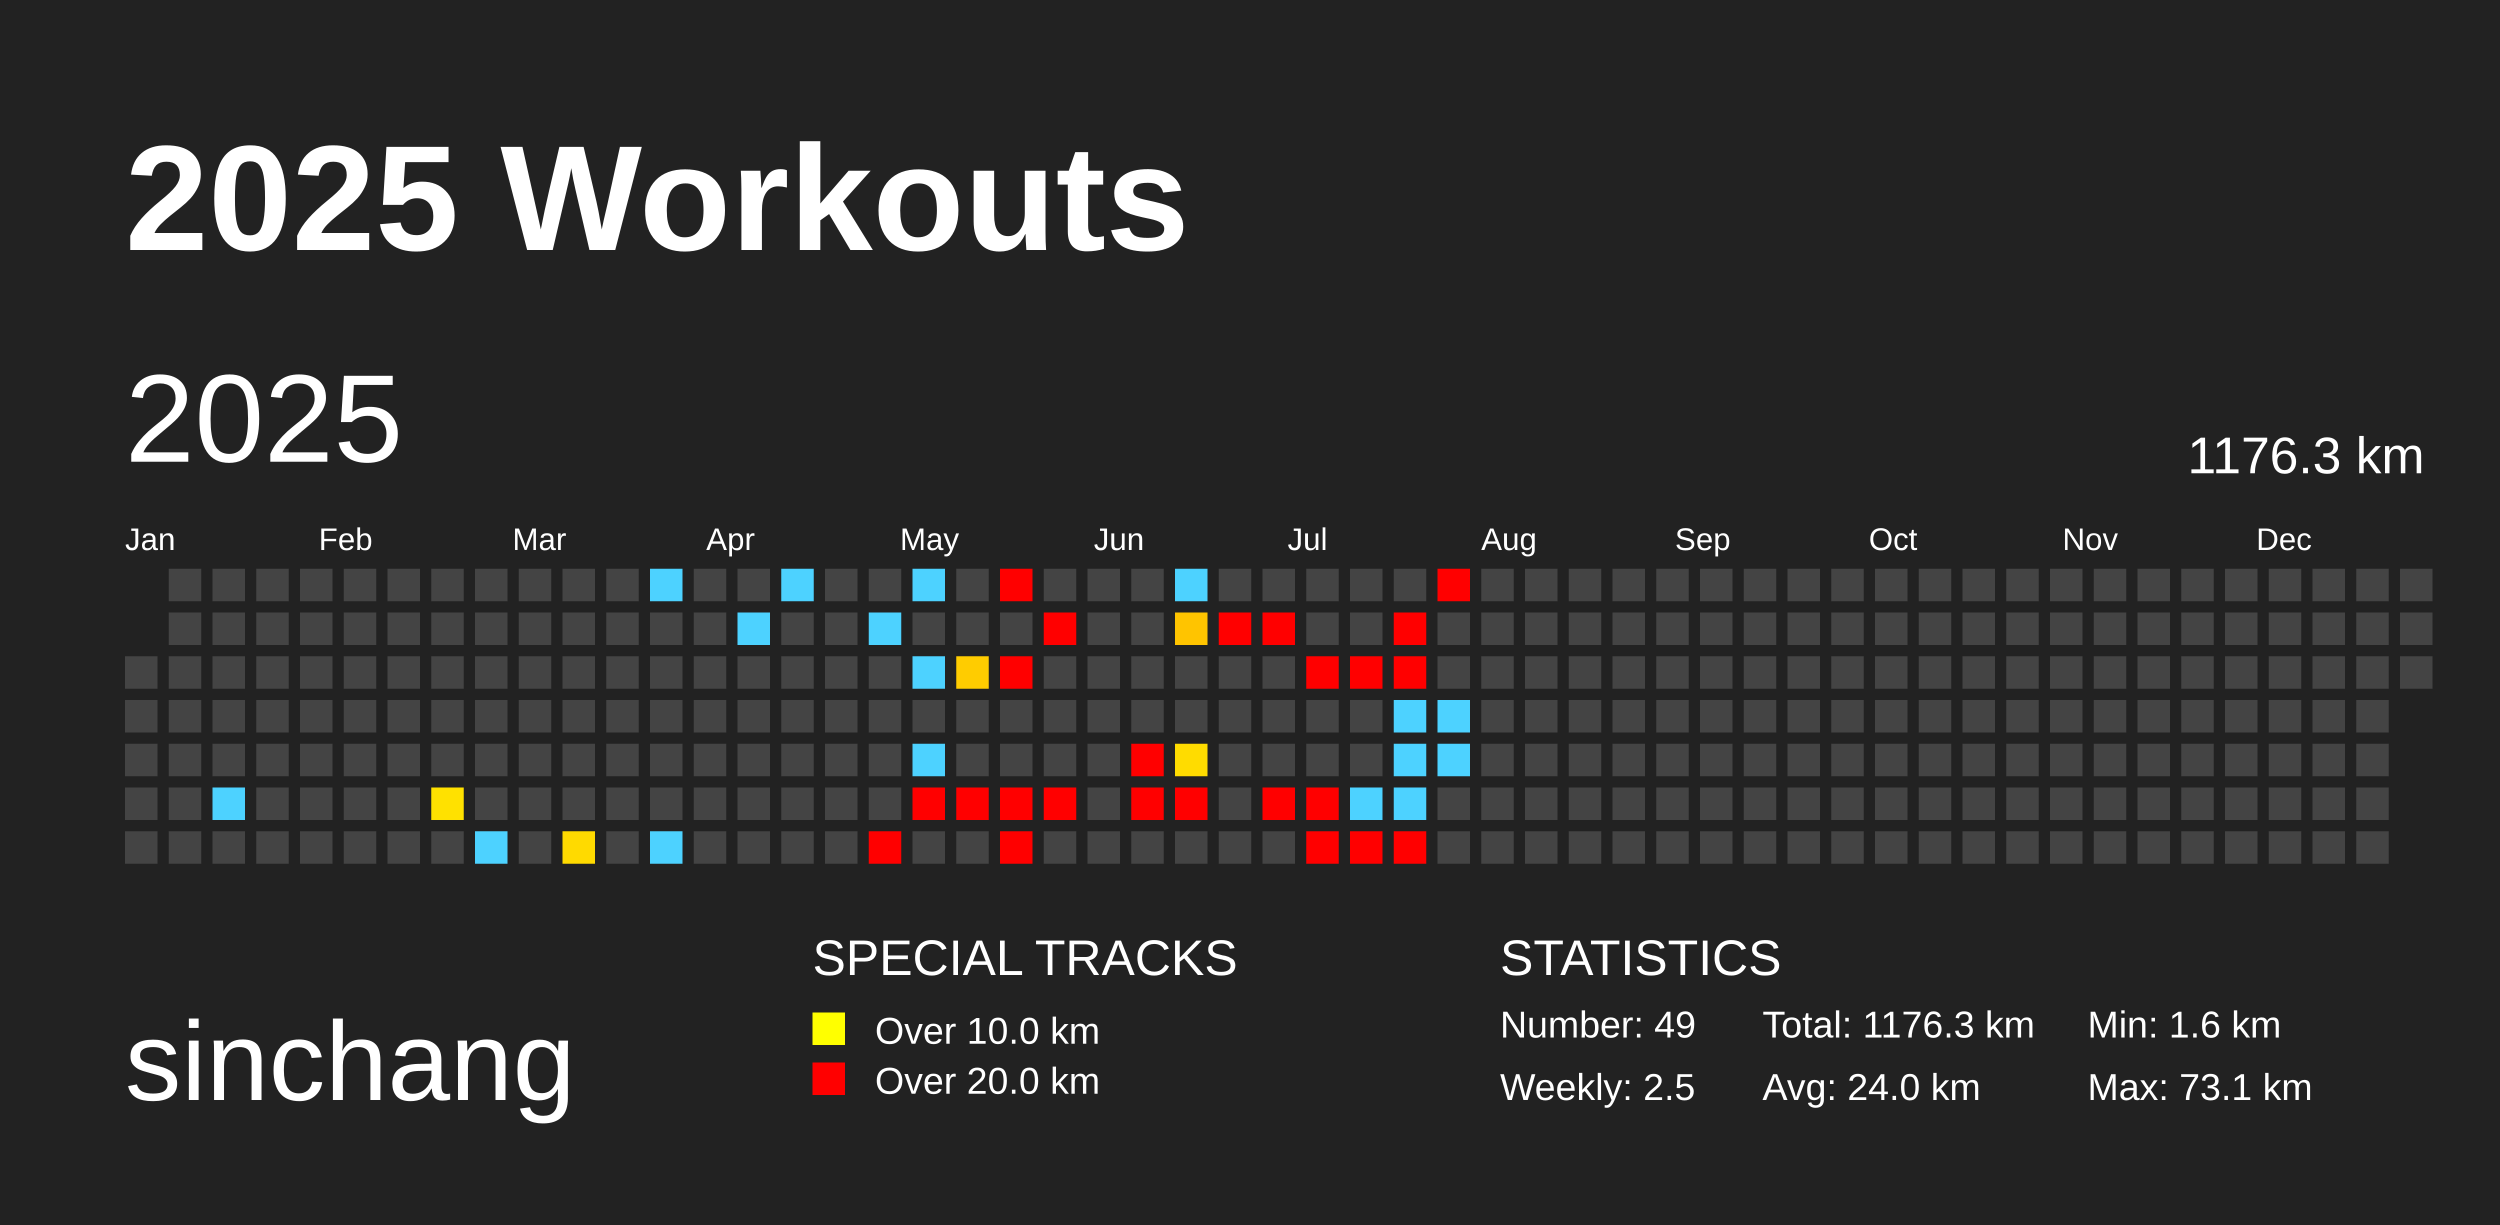
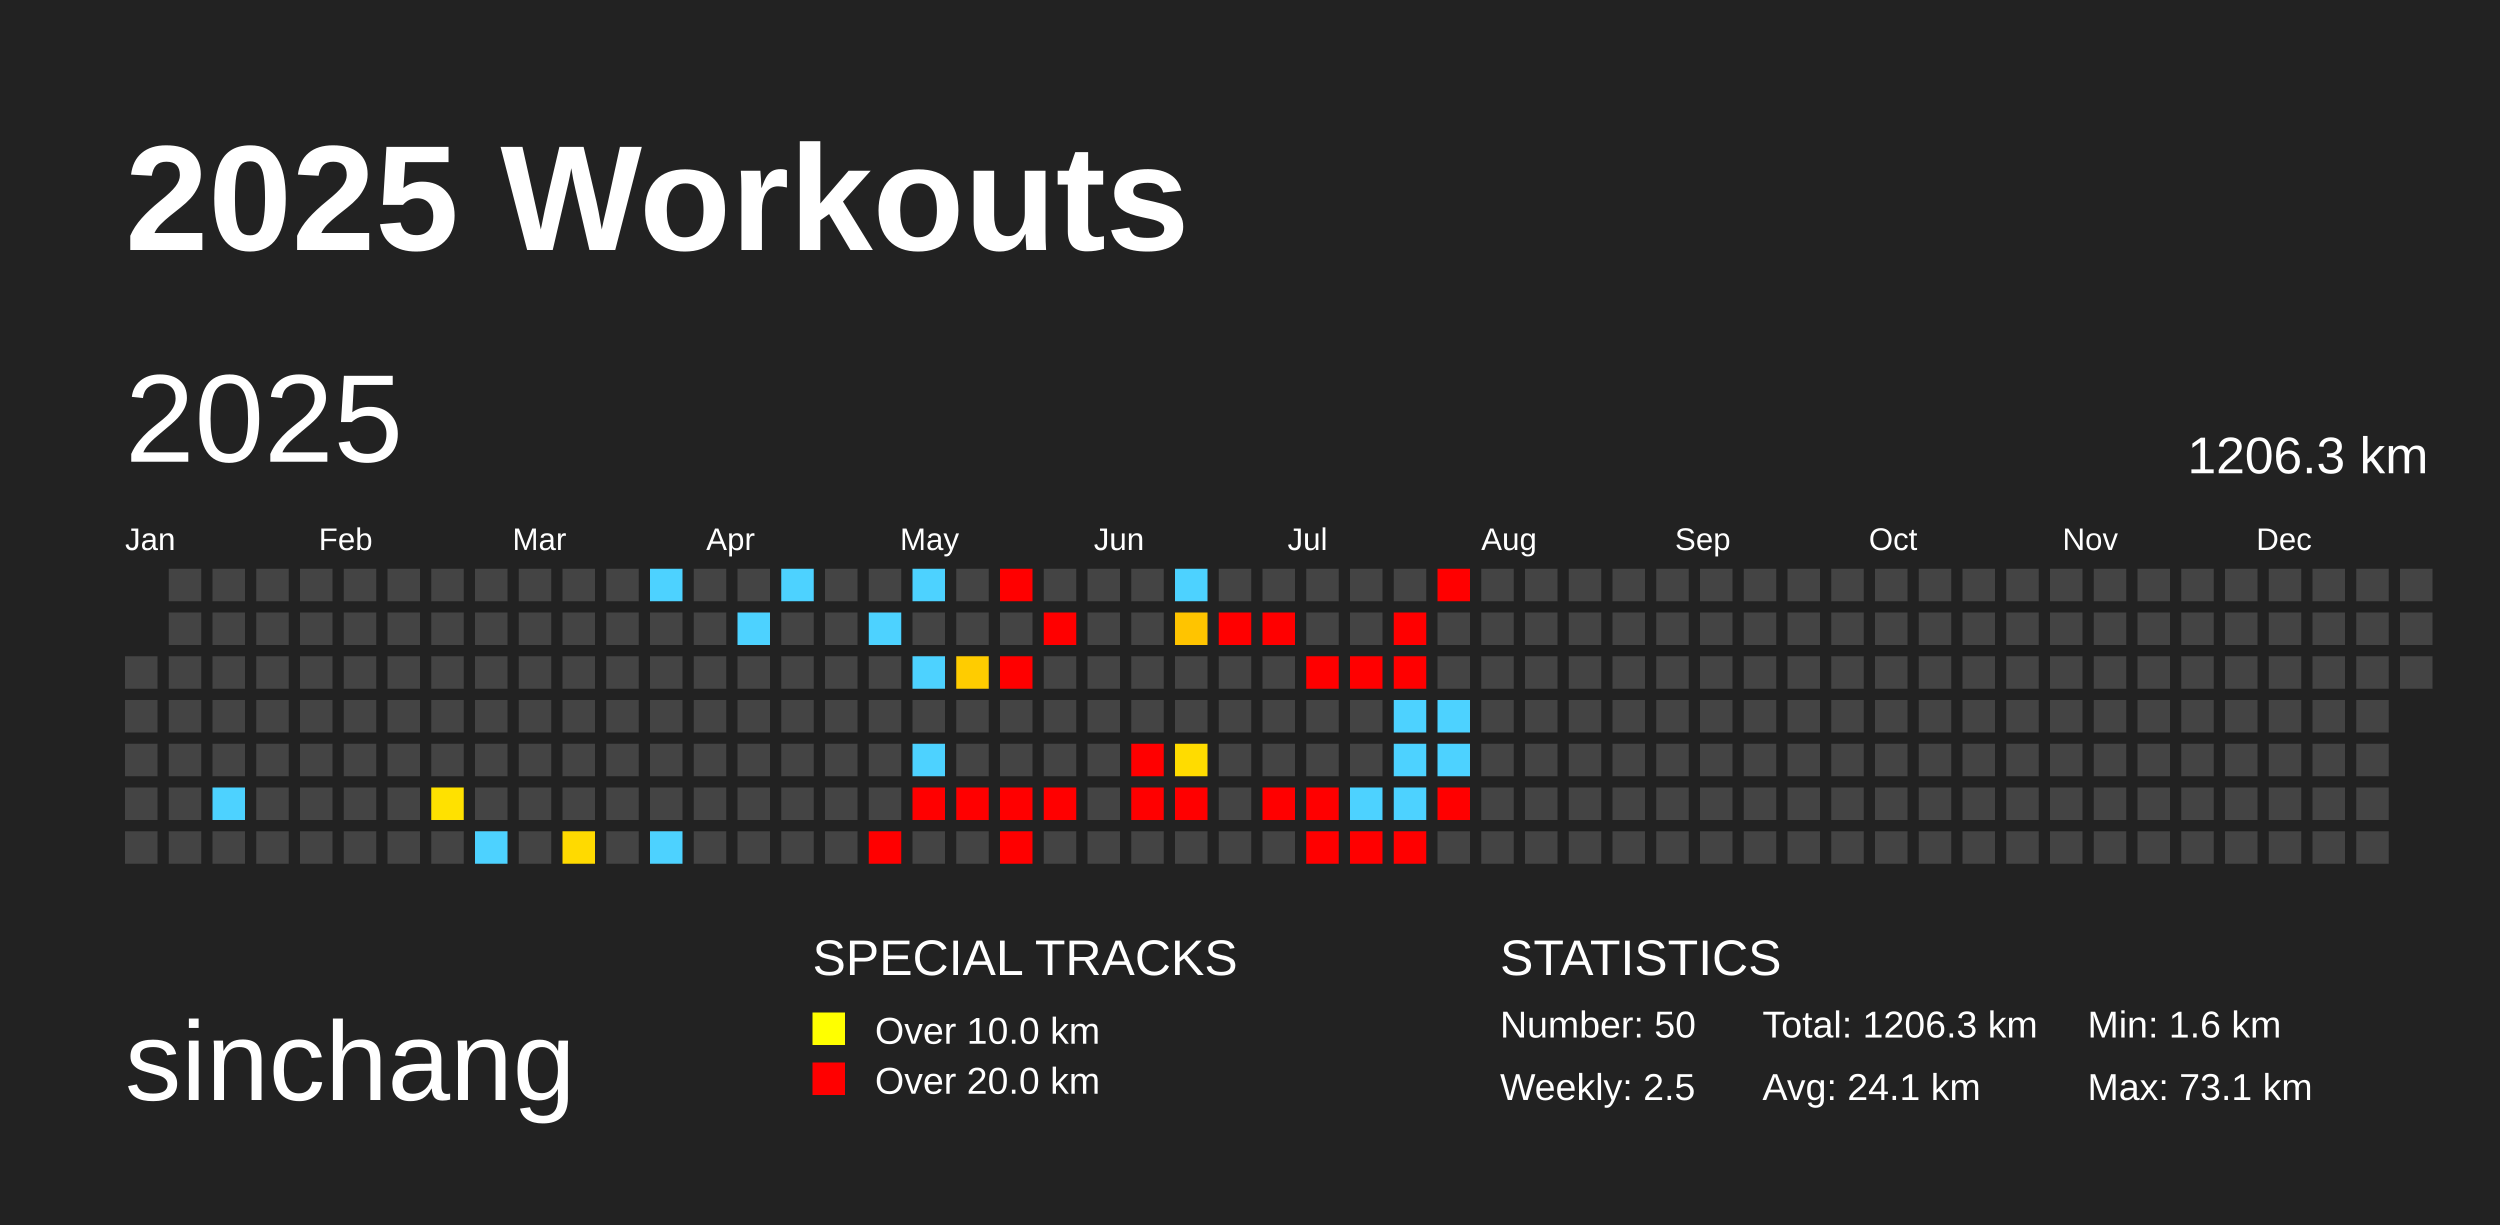
<svg xmlns="http://www.w3.org/2000/svg" baseProfile="full" height="98mm" version="1.1" viewBox="0,0,200,98" width="200mm">
  <defs />
  <rect fill="#222222" height="98" width="200" x="0" y="0" />
  <text fill="#FFFFFF" style="font-size:12px; font-family:Arial; font-weight:bold;" x="10" y="20">2025 Workouts</text>
  <text fill="#FFFFFF" style="font-size:9px; font-family:Arial" x="10" y="88">sinchang</text>
  <text fill="#FFFFFF" style="font-size:4px; font-family:Arial" x="65" y="78">SPECIAL TRACKS</text>
  <rect fill="yellow" height="2.6" width="2.6" x="65" y="81" />
  <text fill="#FFFFFF" style="font-size:3px; font-family:Arial" x="70" y="83.5">Over 10.0 km</text>
  <rect fill="red" height="2.6" width="2.6" x="65" y="85" />
  <text fill="#FFFFFF" style="font-size:3px; font-family:Arial" x="70" y="87.5">Over 20.0 km</text>
  <text fill="#FFFFFF" style="font-size:4px; font-family:Arial" x="120" y="78">STATISTICS</text>
-   <text fill="#FFFFFF" style="font-size:3px; font-family:Arial" x="120" y="83">Number: 49</text>
+   <text fill="#FFFFFF" style="font-size:3px; font-family:Arial" x="120" y="83">Number: 50</text>
  <text fill="#FFFFFF" style="font-size:3px; font-family:Arial" x="120" y="88">Weekly: 2.5</text>
-   <text fill="#FFFFFF" style="font-size:3px; font-family:Arial" x="141" y="83">Total: 1176.3 km</text>
-   <text fill="#FFFFFF" style="font-size:3px; font-family:Arial" x="141" y="88">Avg: 24.0 km</text>
+   <text fill="#FFFFFF" style="font-size:3px; font-family:Arial" x="141" y="83">Total: 1206.3 km</text>
+   <text fill="#FFFFFF" style="font-size:3px; font-family:Arial" x="141" y="88">Avg: 24.1 km</text>
  <text fill="#FFFFFF" style="font-size:3px; font-family:Arial" x="167" y="83">Min: 1.6 km</text>
  <text fill="#FFFFFF" style="font-size:3px; font-family:Arial" x="167" y="88">Max: 73.1 km</text>
  <text dominant-baseline="hanging" fill="#FFFFFF" style="font-size:10.0px; font-family:Arial;" x="10" y="30">2025</text>
-   <text dominant-baseline="hanging" fill="#FFFFFF" style="font-size:4.125px; font-family:Arial;" x="175" y="35">1176.3 km</text>
+   <text dominant-baseline="hanging" fill="#FFFFFF" style="font-size:4.125px; font-family:Arial;" x="175" y="35">1206.3 km</text>
  <text fill="#FFFFFF" style="font-size:2.5px; font-family:Arial" x="10.0" y="44">Jan</text>
  <text fill="#FFFFFF" style="font-size:2.5px; font-family:Arial" x="25.5" y="44">Feb</text>
  <text fill="#FFFFFF" style="font-size:2.5px; font-family:Arial" x="41.0" y="44">Mar</text>
  <text fill="#FFFFFF" style="font-size:2.5px; font-family:Arial" x="56.5" y="44">Apr</text>
  <text fill="#FFFFFF" style="font-size:2.5px; font-family:Arial" x="72.0" y="44">May</text>
  <text fill="#FFFFFF" style="font-size:2.5px; font-family:Arial" x="87.5" y="44">Jun</text>
  <text fill="#FFFFFF" style="font-size:2.5px; font-family:Arial" x="103.0" y="44">Jul</text>
  <text fill="#FFFFFF" style="font-size:2.5px; font-family:Arial" x="118.5" y="44">Aug</text>
  <text fill="#FFFFFF" style="font-size:2.5px; font-family:Arial" x="134.0" y="44">Sep</text>
  <text fill="#FFFFFF" style="font-size:2.5px; font-family:Arial" x="149.5" y="44">Oct</text>
  <text fill="#FFFFFF" style="font-size:2.5px; font-family:Arial" x="165.0" y="44">Nov</text>
  <text fill="#FFFFFF" style="font-size:2.5px; font-family:Arial" x="180.5" y="44">Dec</text>
  <rect fill="#444444" height="2.6" width="2.6" x="10.0" y="52.5" />
  <rect fill="#444444" height="2.6" width="2.6" x="10.0" y="56.0" />
  <rect fill="#444444" height="2.6" width="2.6" x="10.0" y="59.5" />
  <rect fill="#444444" height="2.6" width="2.6" x="10.0" y="63.0" />
  <rect fill="#444444" height="2.6" width="2.6" x="10.0" y="66.5" />
  <rect fill="#444444" height="2.6" width="2.6" x="13.5" y="45.5" />
  <rect fill="#444444" height="2.6" width="2.6" x="13.5" y="49.0" />
  <rect fill="#444444" height="2.6" width="2.6" x="13.5" y="52.5" />
  <rect fill="#444444" height="2.6" width="2.6" x="13.5" y="56.0" />
  <rect fill="#444444" height="2.6" width="2.6" x="13.5" y="59.5" />
  <rect fill="#444444" height="2.6" width="2.6" x="13.5" y="63.0" />
  <rect fill="#444444" height="2.6" width="2.6" x="13.5" y="66.5" />
  <rect fill="#444444" height="2.6" width="2.6" x="17.0" y="45.5" />
  <rect fill="#444444" height="2.6" width="2.6" x="17.0" y="49.0" />
  <rect fill="#444444" height="2.6" width="2.6" x="17.0" y="52.5" />
  <rect fill="#444444" height="2.6" width="2.6" x="17.0" y="56.0" />
  <rect fill="#444444" height="2.6" width="2.6" x="17.0" y="59.5" />
  <rect fill="#4dd2ff" height="2.6" width="2.6" x="17.0" y="63.0" />
  <rect fill="#444444" height="2.6" width="2.6" x="17.0" y="66.5" />
  <rect fill="#444444" height="2.6" width="2.6" x="20.5" y="45.5" />
  <rect fill="#444444" height="2.6" width="2.6" x="20.5" y="49.0" />
  <rect fill="#444444" height="2.6" width="2.6" x="20.5" y="52.5" />
  <rect fill="#444444" height="2.6" width="2.6" x="20.5" y="56.0" />
  <rect fill="#444444" height="2.6" width="2.6" x="20.5" y="59.5" />
  <rect fill="#444444" height="2.6" width="2.6" x="20.5" y="63.0" />
  <rect fill="#444444" height="2.6" width="2.6" x="20.5" y="66.5" />
  <rect fill="#444444" height="2.6" width="2.6" x="24.0" y="45.5" />
  <rect fill="#444444" height="2.6" width="2.6" x="24.0" y="49.0" />
  <rect fill="#444444" height="2.6" width="2.6" x="24.0" y="52.5" />
  <rect fill="#444444" height="2.6" width="2.6" x="24.0" y="56.0" />
  <rect fill="#444444" height="2.6" width="2.6" x="24.0" y="59.5" />
  <rect fill="#444444" height="2.6" width="2.6" x="24.0" y="63.0" />
  <rect fill="#444444" height="2.6" width="2.6" x="24.0" y="66.5" />
  <rect fill="#444444" height="2.6" width="2.6" x="27.5" y="45.5" />
  <rect fill="#444444" height="2.6" width="2.6" x="27.5" y="49.0" />
  <rect fill="#444444" height="2.6" width="2.6" x="27.5" y="52.5" />
  <rect fill="#444444" height="2.6" width="2.6" x="27.5" y="56.0" />
  <rect fill="#444444" height="2.6" width="2.6" x="27.5" y="59.5" />
  <rect fill="#444444" height="2.6" width="2.6" x="27.5" y="63.0" />
  <rect fill="#444444" height="2.6" width="2.6" x="27.5" y="66.5" />
  <rect fill="#444444" height="2.6" width="2.6" x="31.0" y="45.5" />
  <rect fill="#444444" height="2.6" width="2.6" x="31.0" y="49.0" />
  <rect fill="#444444" height="2.6" width="2.6" x="31.0" y="52.5" />
  <rect fill="#444444" height="2.6" width="2.6" x="31.0" y="56.0" />
  <rect fill="#444444" height="2.6" width="2.6" x="31.0" y="59.5" />
  <rect fill="#444444" height="2.6" width="2.6" x="31.0" y="63.0" />
  <rect fill="#444444" height="2.6" width="2.6" x="31.0" y="66.5" />
  <rect fill="#444444" height="2.6" width="2.6" x="34.5" y="45.5" />
  <rect fill="#444444" height="2.6" width="2.6" x="34.5" y="49.0" />
  <rect fill="#444444" height="2.6" width="2.6" x="34.5" y="52.5" />
  <rect fill="#444444" height="2.6" width="2.6" x="34.5" y="56.0" />
  <rect fill="#444444" height="2.6" width="2.6" x="34.5" y="59.5" />
  <rect fill="#ffe100" height="2.6" width="2.6" x="34.5" y="63.0" />
  <rect fill="#444444" height="2.6" width="2.6" x="34.5" y="66.5" />
  <rect fill="#444444" height="2.6" width="2.6" x="38.0" y="45.5" />
  <rect fill="#444444" height="2.6" width="2.6" x="38.0" y="49.0" />
  <rect fill="#444444" height="2.6" width="2.6" x="38.0" y="52.5" />
  <rect fill="#444444" height="2.6" width="2.6" x="38.0" y="56.0" />
  <rect fill="#444444" height="2.6" width="2.6" x="38.0" y="59.5" />
  <rect fill="#444444" height="2.6" width="2.6" x="38.0" y="63.0" />
  <rect fill="#4dd2ff" height="2.6" width="2.6" x="38.0" y="66.5" />
  <rect fill="#444444" height="2.6" width="2.6" x="41.5" y="45.5" />
  <rect fill="#444444" height="2.6" width="2.6" x="41.5" y="49.0" />
  <rect fill="#444444" height="2.6" width="2.6" x="41.5" y="52.5" />
  <rect fill="#444444" height="2.6" width="2.6" x="41.5" y="56.0" />
  <rect fill="#444444" height="2.6" width="2.6" x="41.5" y="59.5" />
  <rect fill="#444444" height="2.6" width="2.6" x="41.5" y="63.0" />
  <rect fill="#444444" height="2.6" width="2.6" x="41.5" y="66.5" />
  <rect fill="#444444" height="2.6" width="2.6" x="45.0" y="45.5" />
  <rect fill="#444444" height="2.6" width="2.6" x="45.0" y="49.0" />
  <rect fill="#444444" height="2.6" width="2.6" x="45.0" y="52.5" />
  <rect fill="#444444" height="2.6" width="2.6" x="45.0" y="56.0" />
  <rect fill="#444444" height="2.6" width="2.6" x="45.0" y="59.5" />
  <rect fill="#444444" height="2.6" width="2.6" x="45.0" y="63.0" />
  <rect fill="#ffda00" height="2.6" width="2.6" x="45.0" y="66.5" />
  <rect fill="#444444" height="2.6" width="2.6" x="48.5" y="45.5" />
  <rect fill="#444444" height="2.6" width="2.6" x="48.5" y="49.0" />
  <rect fill="#444444" height="2.6" width="2.6" x="48.5" y="52.5" />
  <rect fill="#444444" height="2.6" width="2.6" x="48.5" y="56.0" />
  <rect fill="#444444" height="2.6" width="2.6" x="48.5" y="59.5" />
  <rect fill="#444444" height="2.6" width="2.6" x="48.5" y="63.0" />
  <rect fill="#444444" height="2.6" width="2.6" x="48.5" y="66.5" />
  <rect fill="#4dd2ff" height="2.6" width="2.6" x="52.0" y="45.5" />
  <rect fill="#444444" height="2.6" width="2.6" x="52.0" y="49.0" />
  <rect fill="#444444" height="2.6" width="2.6" x="52.0" y="52.5" />
  <rect fill="#444444" height="2.6" width="2.6" x="52.0" y="56.0" />
  <rect fill="#444444" height="2.6" width="2.6" x="52.0" y="59.5" />
  <rect fill="#444444" height="2.6" width="2.6" x="52.0" y="63.0" />
  <rect fill="#4dd2ff" height="2.6" width="2.6" x="52.0" y="66.5" />
  <rect fill="#444444" height="2.6" width="2.6" x="55.5" y="45.5" />
  <rect fill="#444444" height="2.6" width="2.6" x="55.5" y="49.0" />
  <rect fill="#444444" height="2.6" width="2.6" x="55.5" y="52.5" />
  <rect fill="#444444" height="2.6" width="2.6" x="55.5" y="56.0" />
  <rect fill="#444444" height="2.6" width="2.6" x="55.5" y="59.5" />
  <rect fill="#444444" height="2.6" width="2.6" x="55.5" y="63.0" />
  <rect fill="#444444" height="2.6" width="2.6" x="55.5" y="66.5" />
  <rect fill="#444444" height="2.6" width="2.6" x="59.0" y="45.5" />
  <rect fill="#4dd2ff" height="2.6" width="2.6" x="59.0" y="49.0" />
  <rect fill="#444444" height="2.6" width="2.6" x="59.0" y="52.5" />
  <rect fill="#444444" height="2.6" width="2.6" x="59.0" y="56.0" />
  <rect fill="#444444" height="2.6" width="2.6" x="59.0" y="59.5" />
  <rect fill="#444444" height="2.6" width="2.6" x="59.0" y="63.0" />
  <rect fill="#444444" height="2.6" width="2.6" x="59.0" y="66.5" />
  <rect fill="#4dd2ff" height="2.6" width="2.6" x="62.5" y="45.5" />
  <rect fill="#444444" height="2.6" width="2.6" x="62.5" y="49.0" />
  <rect fill="#444444" height="2.6" width="2.6" x="62.5" y="52.5" />
  <rect fill="#444444" height="2.6" width="2.6" x="62.5" y="56.0" />
  <rect fill="#444444" height="2.6" width="2.6" x="62.5" y="59.5" />
  <rect fill="#444444" height="2.6" width="2.6" x="62.5" y="63.0" />
  <rect fill="#444444" height="2.6" width="2.6" x="62.5" y="66.5" />
  <rect fill="#444444" height="2.6" width="2.6" x="66.0" y="45.5" />
  <rect fill="#444444" height="2.6" width="2.6" x="66.0" y="49.0" />
  <rect fill="#444444" height="2.6" width="2.6" x="66.0" y="52.5" />
  <rect fill="#444444" height="2.6" width="2.6" x="66.0" y="56.0" />
  <rect fill="#444444" height="2.6" width="2.6" x="66.0" y="59.5" />
  <rect fill="#444444" height="2.6" width="2.6" x="66.0" y="63.0" />
  <rect fill="#444444" height="2.6" width="2.6" x="66.0" y="66.5" />
  <rect fill="#444444" height="2.6" width="2.6" x="69.5" y="45.5" />
  <rect fill="#4dd2ff" height="2.6" width="2.6" x="69.5" y="49.0" />
  <rect fill="#444444" height="2.6" width="2.6" x="69.5" y="52.5" />
  <rect fill="#444444" height="2.6" width="2.6" x="69.5" y="56.0" />
  <rect fill="#444444" height="2.6" width="2.6" x="69.5" y="59.5" />
  <rect fill="#444444" height="2.6" width="2.6" x="69.5" y="63.0" />
  <rect fill="red" height="2.6" width="2.6" x="69.5" y="66.5" />
  <rect fill="#4dd2ff" height="2.6" width="2.6" x="73.0" y="45.5" />
  <rect fill="#444444" height="2.6" width="2.6" x="73.0" y="49.0" />
  <rect fill="#4dd2ff" height="2.6" width="2.6" x="73.0" y="52.5" />
  <rect fill="#444444" height="2.6" width="2.6" x="73.0" y="56.0" />
  <rect fill="#4dd2ff" height="2.6" width="2.6" x="73.0" y="59.5" />
  <rect fill="red" height="2.6" width="2.6" x="73.0" y="63.0" />
  <rect fill="#444444" height="2.6" width="2.6" x="73.0" y="66.5" />
  <rect fill="#444444" height="2.6" width="2.6" x="76.5" y="45.5" />
  <rect fill="#444444" height="2.6" width="2.6" x="76.5" y="49.0" />
  <rect fill="#ffcc00" height="2.6" width="2.6" x="76.5" y="52.5" />
  <rect fill="#444444" height="2.6" width="2.6" x="76.5" y="56.0" />
  <rect fill="#444444" height="2.6" width="2.6" x="76.5" y="59.5" />
  <rect fill="red" height="2.6" width="2.6" x="76.5" y="63.0" />
  <rect fill="#444444" height="2.6" width="2.6" x="76.5" y="66.5" />
  <rect fill="red" height="2.6" width="2.6" x="80.0" y="45.5" />
  <rect fill="#444444" height="2.6" width="2.6" x="80.0" y="49.0" />
  <rect fill="red" height="2.6" width="2.6" x="80.0" y="52.5" />
  <rect fill="#444444" height="2.6" width="2.6" x="80.0" y="56.0" />
  <rect fill="#444444" height="2.6" width="2.6" x="80.0" y="59.5" />
  <rect fill="red" height="2.6" width="2.6" x="80.0" y="63.0" />
  <rect fill="red" height="2.6" width="2.6" x="80.0" y="66.5" />
  <rect fill="#444444" height="2.6" width="2.6" x="83.5" y="45.5" />
  <rect fill="red" height="2.6" width="2.6" x="83.5" y="49.0" />
  <rect fill="#444444" height="2.6" width="2.6" x="83.5" y="52.5" />
  <rect fill="#444444" height="2.6" width="2.6" x="83.5" y="56.0" />
  <rect fill="#444444" height="2.6" width="2.6" x="83.5" y="59.5" />
  <rect fill="red" height="2.6" width="2.6" x="83.5" y="63.0" />
  <rect fill="#444444" height="2.6" width="2.6" x="83.5" y="66.5" />
  <rect fill="#444444" height="2.6" width="2.6" x="87.0" y="45.5" />
  <rect fill="#444444" height="2.6" width="2.6" x="87.0" y="49.0" />
  <rect fill="#444444" height="2.6" width="2.6" x="87.0" y="52.5" />
  <rect fill="#444444" height="2.6" width="2.6" x="87.0" y="56.0" />
  <rect fill="#444444" height="2.6" width="2.6" x="87.0" y="59.5" />
  <rect fill="#444444" height="2.6" width="2.6" x="87.0" y="63.0" />
  <rect fill="#444444" height="2.6" width="2.6" x="87.0" y="66.5" />
  <rect fill="#444444" height="2.6" width="2.6" x="90.5" y="45.5" />
  <rect fill="#444444" height="2.6" width="2.6" x="90.5" y="49.0" />
  <rect fill="#444444" height="2.6" width="2.6" x="90.5" y="52.5" />
  <rect fill="#444444" height="2.6" width="2.6" x="90.5" y="56.0" />
  <rect fill="red" height="2.6" width="2.6" x="90.5" y="59.5" />
  <rect fill="red" height="2.6" width="2.6" x="90.5" y="63.0" />
  <rect fill="#444444" height="2.6" width="2.6" x="90.5" y="66.5" />
  <rect fill="#4dd2ff" height="2.6" width="2.6" x="94.0" y="45.5" />
  <rect fill="#ffc400" height="2.6" width="2.6" x="94.0" y="49.0" />
  <rect fill="#444444" height="2.6" width="2.6" x="94.0" y="52.5" />
  <rect fill="#444444" height="2.6" width="2.6" x="94.0" y="56.0" />
  <rect fill="#ffdc00" height="2.6" width="2.6" x="94.0" y="59.5" />
  <rect fill="red" height="2.6" width="2.6" x="94.0" y="63.0" />
  <rect fill="#444444" height="2.6" width="2.6" x="94.0" y="66.5" />
  <rect fill="#444444" height="2.6" width="2.6" x="97.5" y="45.5" />
  <rect fill="red" height="2.6" width="2.6" x="97.5" y="49.0" />
  <rect fill="#444444" height="2.6" width="2.6" x="97.5" y="52.5" />
  <rect fill="#444444" height="2.6" width="2.6" x="97.5" y="56.0" />
  <rect fill="#444444" height="2.6" width="2.6" x="97.5" y="59.5" />
  <rect fill="#444444" height="2.6" width="2.6" x="97.5" y="63.0" />
  <rect fill="#444444" height="2.6" width="2.6" x="97.5" y="66.5" />
  <rect fill="#444444" height="2.6" width="2.6" x="101.0" y="45.5" />
  <rect fill="red" height="2.6" width="2.6" x="101.0" y="49.0" />
  <rect fill="#444444" height="2.6" width="2.6" x="101.0" y="52.5" />
  <rect fill="#444444" height="2.6" width="2.6" x="101.0" y="56.0" />
  <rect fill="#444444" height="2.6" width="2.6" x="101.0" y="59.5" />
  <rect fill="red" height="2.6" width="2.6" x="101.0" y="63.0" />
  <rect fill="#444444" height="2.6" width="2.6" x="101.0" y="66.5" />
  <rect fill="#444444" height="2.6" width="2.6" x="104.5" y="45.5" />
  <rect fill="#444444" height="2.6" width="2.6" x="104.5" y="49.0" />
  <rect fill="red" height="2.6" width="2.6" x="104.5" y="52.5" />
  <rect fill="#444444" height="2.6" width="2.6" x="104.5" y="56.0" />
  <rect fill="#444444" height="2.6" width="2.6" x="104.5" y="59.5" />
  <rect fill="red" height="2.6" width="2.6" x="104.5" y="63.0" />
  <rect fill="red" height="2.6" width="2.6" x="104.5" y="66.5" />
  <rect fill="#444444" height="2.6" width="2.6" x="108.0" y="45.5" />
  <rect fill="#444444" height="2.6" width="2.6" x="108.0" y="49.0" />
  <rect fill="red" height="2.6" width="2.6" x="108.0" y="52.5" />
  <rect fill="#444444" height="2.6" width="2.6" x="108.0" y="56.0" />
  <rect fill="#444444" height="2.6" width="2.6" x="108.0" y="59.5" />
  <rect fill="#4dd2ff" height="2.6" width="2.6" x="108.0" y="63.0" />
  <rect fill="red" height="2.6" width="2.6" x="108.0" y="66.5" />
  <rect fill="#444444" height="2.6" width="2.6" x="111.5" y="45.5" />
  <rect fill="red" height="2.6" width="2.6" x="111.5" y="49.0" />
  <rect fill="red" height="2.6" width="2.6" x="111.5" y="52.5" />
  <rect fill="#4dd2ff" height="2.6" width="2.6" x="111.5" y="56.0" />
  <rect fill="#4dd2ff" height="2.6" width="2.6" x="111.5" y="59.5" />
  <rect fill="#4dd2ff" height="2.6" width="2.6" x="111.5" y="63.0" />
  <rect fill="red" height="2.6" width="2.6" x="111.5" y="66.5" />
  <rect fill="red" height="2.6" width="2.6" x="115.0" y="45.5" />
  <rect fill="#444444" height="2.6" width="2.6" x="115.0" y="49.0" />
  <rect fill="#444444" height="2.6" width="2.6" x="115.0" y="52.5" />
  <rect fill="#4dd2ff" height="2.6" width="2.6" x="115.0" y="56.0" />
  <rect fill="#4dd2ff" height="2.6" width="2.6" x="115.0" y="59.5" />
-   <rect fill="#444444" height="2.6" width="2.6" x="115.0" y="63.0" />
+   <rect fill="red" height="2.6" width="2.6" x="115.0" y="63.0" />
  <rect fill="#444444" height="2.6" width="2.6" x="115.0" y="66.5" />
  <rect fill="#444444" height="2.6" width="2.6" x="118.5" y="45.5" />
  <rect fill="#444444" height="2.6" width="2.6" x="118.5" y="49.0" />
  <rect fill="#444444" height="2.6" width="2.6" x="118.5" y="52.5" />
  <rect fill="#444444" height="2.6" width="2.6" x="118.5" y="56.0" />
  <rect fill="#444444" height="2.6" width="2.6" x="118.5" y="59.5" />
  <rect fill="#444444" height="2.6" width="2.6" x="118.5" y="63.0" />
  <rect fill="#444444" height="2.6" width="2.6" x="118.5" y="66.5" />
  <rect fill="#444444" height="2.6" width="2.6" x="122.0" y="45.5" />
  <rect fill="#444444" height="2.6" width="2.6" x="122.0" y="49.0" />
  <rect fill="#444444" height="2.6" width="2.6" x="122.0" y="52.5" />
  <rect fill="#444444" height="2.6" width="2.6" x="122.0" y="56.0" />
  <rect fill="#444444" height="2.6" width="2.6" x="122.0" y="59.5" />
  <rect fill="#444444" height="2.6" width="2.6" x="122.0" y="63.0" />
  <rect fill="#444444" height="2.6" width="2.6" x="122.0" y="66.5" />
  <rect fill="#444444" height="2.6" width="2.6" x="125.5" y="45.5" />
  <rect fill="#444444" height="2.6" width="2.6" x="125.5" y="49.0" />
  <rect fill="#444444" height="2.6" width="2.6" x="125.5" y="52.5" />
  <rect fill="#444444" height="2.6" width="2.6" x="125.5" y="56.0" />
  <rect fill="#444444" height="2.6" width="2.6" x="125.5" y="59.5" />
  <rect fill="#444444" height="2.6" width="2.6" x="125.5" y="63.0" />
  <rect fill="#444444" height="2.6" width="2.6" x="125.5" y="66.5" />
  <rect fill="#444444" height="2.6" width="2.6" x="129.0" y="45.5" />
  <rect fill="#444444" height="2.6" width="2.6" x="129.0" y="49.0" />
  <rect fill="#444444" height="2.6" width="2.6" x="129.0" y="52.5" />
  <rect fill="#444444" height="2.6" width="2.6" x="129.0" y="56.0" />
  <rect fill="#444444" height="2.6" width="2.6" x="129.0" y="59.5" />
  <rect fill="#444444" height="2.6" width="2.6" x="129.0" y="63.0" />
  <rect fill="#444444" height="2.6" width="2.6" x="129.0" y="66.5" />
  <rect fill="#444444" height="2.6" width="2.6" x="132.5" y="45.5" />
  <rect fill="#444444" height="2.6" width="2.6" x="132.5" y="49.0" />
  <rect fill="#444444" height="2.6" width="2.6" x="132.5" y="52.5" />
  <rect fill="#444444" height="2.6" width="2.6" x="132.5" y="56.0" />
  <rect fill="#444444" height="2.6" width="2.6" x="132.5" y="59.5" />
  <rect fill="#444444" height="2.6" width="2.6" x="132.5" y="63.0" />
  <rect fill="#444444" height="2.6" width="2.6" x="132.5" y="66.5" />
  <rect fill="#444444" height="2.6" width="2.6" x="136.0" y="45.5" />
  <rect fill="#444444" height="2.6" width="2.6" x="136.0" y="49.0" />
  <rect fill="#444444" height="2.6" width="2.6" x="136.0" y="52.5" />
  <rect fill="#444444" height="2.6" width="2.6" x="136.0" y="56.0" />
  <rect fill="#444444" height="2.6" width="2.6" x="136.0" y="59.5" />
  <rect fill="#444444" height="2.6" width="2.6" x="136.0" y="63.0" />
  <rect fill="#444444" height="2.6" width="2.6" x="136.0" y="66.5" />
  <rect fill="#444444" height="2.6" width="2.6" x="139.5" y="45.5" />
  <rect fill="#444444" height="2.6" width="2.6" x="139.5" y="49.0" />
  <rect fill="#444444" height="2.6" width="2.6" x="139.5" y="52.5" />
  <rect fill="#444444" height="2.6" width="2.6" x="139.5" y="56.0" />
  <rect fill="#444444" height="2.6" width="2.6" x="139.5" y="59.5" />
  <rect fill="#444444" height="2.6" width="2.6" x="139.5" y="63.0" />
  <rect fill="#444444" height="2.6" width="2.6" x="139.5" y="66.5" />
  <rect fill="#444444" height="2.6" width="2.6" x="143.0" y="45.5" />
  <rect fill="#444444" height="2.6" width="2.6" x="143.0" y="49.0" />
  <rect fill="#444444" height="2.6" width="2.6" x="143.0" y="52.5" />
  <rect fill="#444444" height="2.6" width="2.6" x="143.0" y="56.0" />
  <rect fill="#444444" height="2.6" width="2.6" x="143.0" y="59.5" />
  <rect fill="#444444" height="2.6" width="2.6" x="143.0" y="63.0" />
  <rect fill="#444444" height="2.6" width="2.6" x="143.0" y="66.5" />
  <rect fill="#444444" height="2.6" width="2.6" x="146.5" y="45.5" />
  <rect fill="#444444" height="2.6" width="2.6" x="146.5" y="49.0" />
  <rect fill="#444444" height="2.6" width="2.6" x="146.5" y="52.5" />
  <rect fill="#444444" height="2.6" width="2.6" x="146.5" y="56.0" />
  <rect fill="#444444" height="2.6" width="2.6" x="146.5" y="59.5" />
  <rect fill="#444444" height="2.6" width="2.6" x="146.5" y="63.0" />
  <rect fill="#444444" height="2.6" width="2.6" x="146.5" y="66.5" />
  <rect fill="#444444" height="2.6" width="2.6" x="150.0" y="45.5" />
  <rect fill="#444444" height="2.6" width="2.6" x="150.0" y="49.0" />
  <rect fill="#444444" height="2.6" width="2.6" x="150.0" y="52.5" />
  <rect fill="#444444" height="2.6" width="2.6" x="150.0" y="56.0" />
  <rect fill="#444444" height="2.6" width="2.6" x="150.0" y="59.5" />
  <rect fill="#444444" height="2.6" width="2.6" x="150.0" y="63.0" />
  <rect fill="#444444" height="2.6" width="2.6" x="150.0" y="66.5" />
  <rect fill="#444444" height="2.6" width="2.6" x="153.5" y="45.5" />
  <rect fill="#444444" height="2.6" width="2.6" x="153.5" y="49.0" />
  <rect fill="#444444" height="2.6" width="2.6" x="153.5" y="52.5" />
  <rect fill="#444444" height="2.6" width="2.6" x="153.5" y="56.0" />
  <rect fill="#444444" height="2.6" width="2.6" x="153.5" y="59.5" />
  <rect fill="#444444" height="2.6" width="2.6" x="153.5" y="63.0" />
  <rect fill="#444444" height="2.6" width="2.6" x="153.5" y="66.5" />
  <rect fill="#444444" height="2.6" width="2.6" x="157.0" y="45.5" />
  <rect fill="#444444" height="2.6" width="2.6" x="157.0" y="49.0" />
  <rect fill="#444444" height="2.6" width="2.6" x="157.0" y="52.5" />
  <rect fill="#444444" height="2.6" width="2.6" x="157.0" y="56.0" />
  <rect fill="#444444" height="2.6" width="2.6" x="157.0" y="59.5" />
  <rect fill="#444444" height="2.6" width="2.6" x="157.0" y="63.0" />
  <rect fill="#444444" height="2.6" width="2.6" x="157.0" y="66.5" />
  <rect fill="#444444" height="2.6" width="2.6" x="160.5" y="45.5" />
  <rect fill="#444444" height="2.6" width="2.6" x="160.5" y="49.0" />
  <rect fill="#444444" height="2.6" width="2.6" x="160.5" y="52.5" />
  <rect fill="#444444" height="2.6" width="2.6" x="160.5" y="56.0" />
  <rect fill="#444444" height="2.6" width="2.6" x="160.5" y="59.5" />
  <rect fill="#444444" height="2.6" width="2.6" x="160.5" y="63.0" />
  <rect fill="#444444" height="2.6" width="2.6" x="160.5" y="66.5" />
  <rect fill="#444444" height="2.6" width="2.6" x="164.0" y="45.5" />
  <rect fill="#444444" height="2.6" width="2.6" x="164.0" y="49.0" />
  <rect fill="#444444" height="2.6" width="2.6" x="164.0" y="52.5" />
  <rect fill="#444444" height="2.6" width="2.6" x="164.0" y="56.0" />
  <rect fill="#444444" height="2.6" width="2.6" x="164.0" y="59.5" />
  <rect fill="#444444" height="2.6" width="2.6" x="164.0" y="63.0" />
  <rect fill="#444444" height="2.6" width="2.6" x="164.0" y="66.5" />
  <rect fill="#444444" height="2.6" width="2.6" x="167.5" y="45.5" />
  <rect fill="#444444" height="2.6" width="2.6" x="167.5" y="49.0" />
  <rect fill="#444444" height="2.6" width="2.6" x="167.5" y="52.5" />
  <rect fill="#444444" height="2.6" width="2.6" x="167.5" y="56.0" />
  <rect fill="#444444" height="2.6" width="2.6" x="167.5" y="59.5" />
  <rect fill="#444444" height="2.6" width="2.6" x="167.5" y="63.0" />
  <rect fill="#444444" height="2.6" width="2.6" x="167.5" y="66.5" />
  <rect fill="#444444" height="2.6" width="2.6" x="171.0" y="45.5" />
  <rect fill="#444444" height="2.6" width="2.6" x="171.0" y="49.0" />
  <rect fill="#444444" height="2.6" width="2.6" x="171.0" y="52.5" />
  <rect fill="#444444" height="2.6" width="2.6" x="171.0" y="56.0" />
  <rect fill="#444444" height="2.6" width="2.6" x="171.0" y="59.5" />
  <rect fill="#444444" height="2.6" width="2.6" x="171.0" y="63.0" />
  <rect fill="#444444" height="2.6" width="2.6" x="171.0" y="66.5" />
  <rect fill="#444444" height="2.6" width="2.6" x="174.5" y="45.5" />
  <rect fill="#444444" height="2.6" width="2.6" x="174.5" y="49.0" />
  <rect fill="#444444" height="2.6" width="2.6" x="174.5" y="52.5" />
  <rect fill="#444444" height="2.6" width="2.6" x="174.5" y="56.0" />
  <rect fill="#444444" height="2.6" width="2.6" x="174.5" y="59.5" />
  <rect fill="#444444" height="2.6" width="2.6" x="174.5" y="63.0" />
  <rect fill="#444444" height="2.6" width="2.6" x="174.5" y="66.5" />
  <rect fill="#444444" height="2.6" width="2.6" x="178.0" y="45.5" />
  <rect fill="#444444" height="2.6" width="2.6" x="178.0" y="49.0" />
  <rect fill="#444444" height="2.6" width="2.6" x="178.0" y="52.5" />
  <rect fill="#444444" height="2.6" width="2.6" x="178.0" y="56.0" />
  <rect fill="#444444" height="2.6" width="2.6" x="178.0" y="59.5" />
  <rect fill="#444444" height="2.6" width="2.6" x="178.0" y="63.0" />
  <rect fill="#444444" height="2.6" width="2.6" x="178.0" y="66.5" />
  <rect fill="#444444" height="2.6" width="2.6" x="181.5" y="45.5" />
  <rect fill="#444444" height="2.6" width="2.6" x="181.5" y="49.0" />
  <rect fill="#444444" height="2.6" width="2.6" x="181.5" y="52.5" />
  <rect fill="#444444" height="2.6" width="2.6" x="181.5" y="56.0" />
  <rect fill="#444444" height="2.6" width="2.6" x="181.5" y="59.5" />
  <rect fill="#444444" height="2.6" width="2.6" x="181.5" y="63.0" />
  <rect fill="#444444" height="2.6" width="2.6" x="181.5" y="66.5" />
  <rect fill="#444444" height="2.6" width="2.6" x="185.0" y="45.5" />
  <rect fill="#444444" height="2.6" width="2.6" x="185.0" y="49.0" />
  <rect fill="#444444" height="2.6" width="2.6" x="185.0" y="52.5" />
  <rect fill="#444444" height="2.6" width="2.6" x="185.0" y="56.0" />
  <rect fill="#444444" height="2.6" width="2.6" x="185.0" y="59.5" />
  <rect fill="#444444" height="2.6" width="2.6" x="185.0" y="63.0" />
  <rect fill="#444444" height="2.6" width="2.6" x="185.0" y="66.5" />
  <rect fill="#444444" height="2.6" width="2.6" x="188.5" y="45.5" />
  <rect fill="#444444" height="2.6" width="2.6" x="188.5" y="49.0" />
  <rect fill="#444444" height="2.6" width="2.6" x="188.5" y="52.5" />
  <rect fill="#444444" height="2.6" width="2.6" x="188.5" y="56.0" />
  <rect fill="#444444" height="2.6" width="2.6" x="188.5" y="59.5" />
  <rect fill="#444444" height="2.6" width="2.6" x="188.5" y="63.0" />
  <rect fill="#444444" height="2.6" width="2.6" x="188.5" y="66.5" />
  <rect fill="#444444" height="2.6" width="2.6" x="192.0" y="45.5" />
  <rect fill="#444444" height="2.6" width="2.6" x="192.0" y="49.0" />
  <rect fill="#444444" height="2.6" width="2.6" x="192.0" y="52.5" />
</svg>
